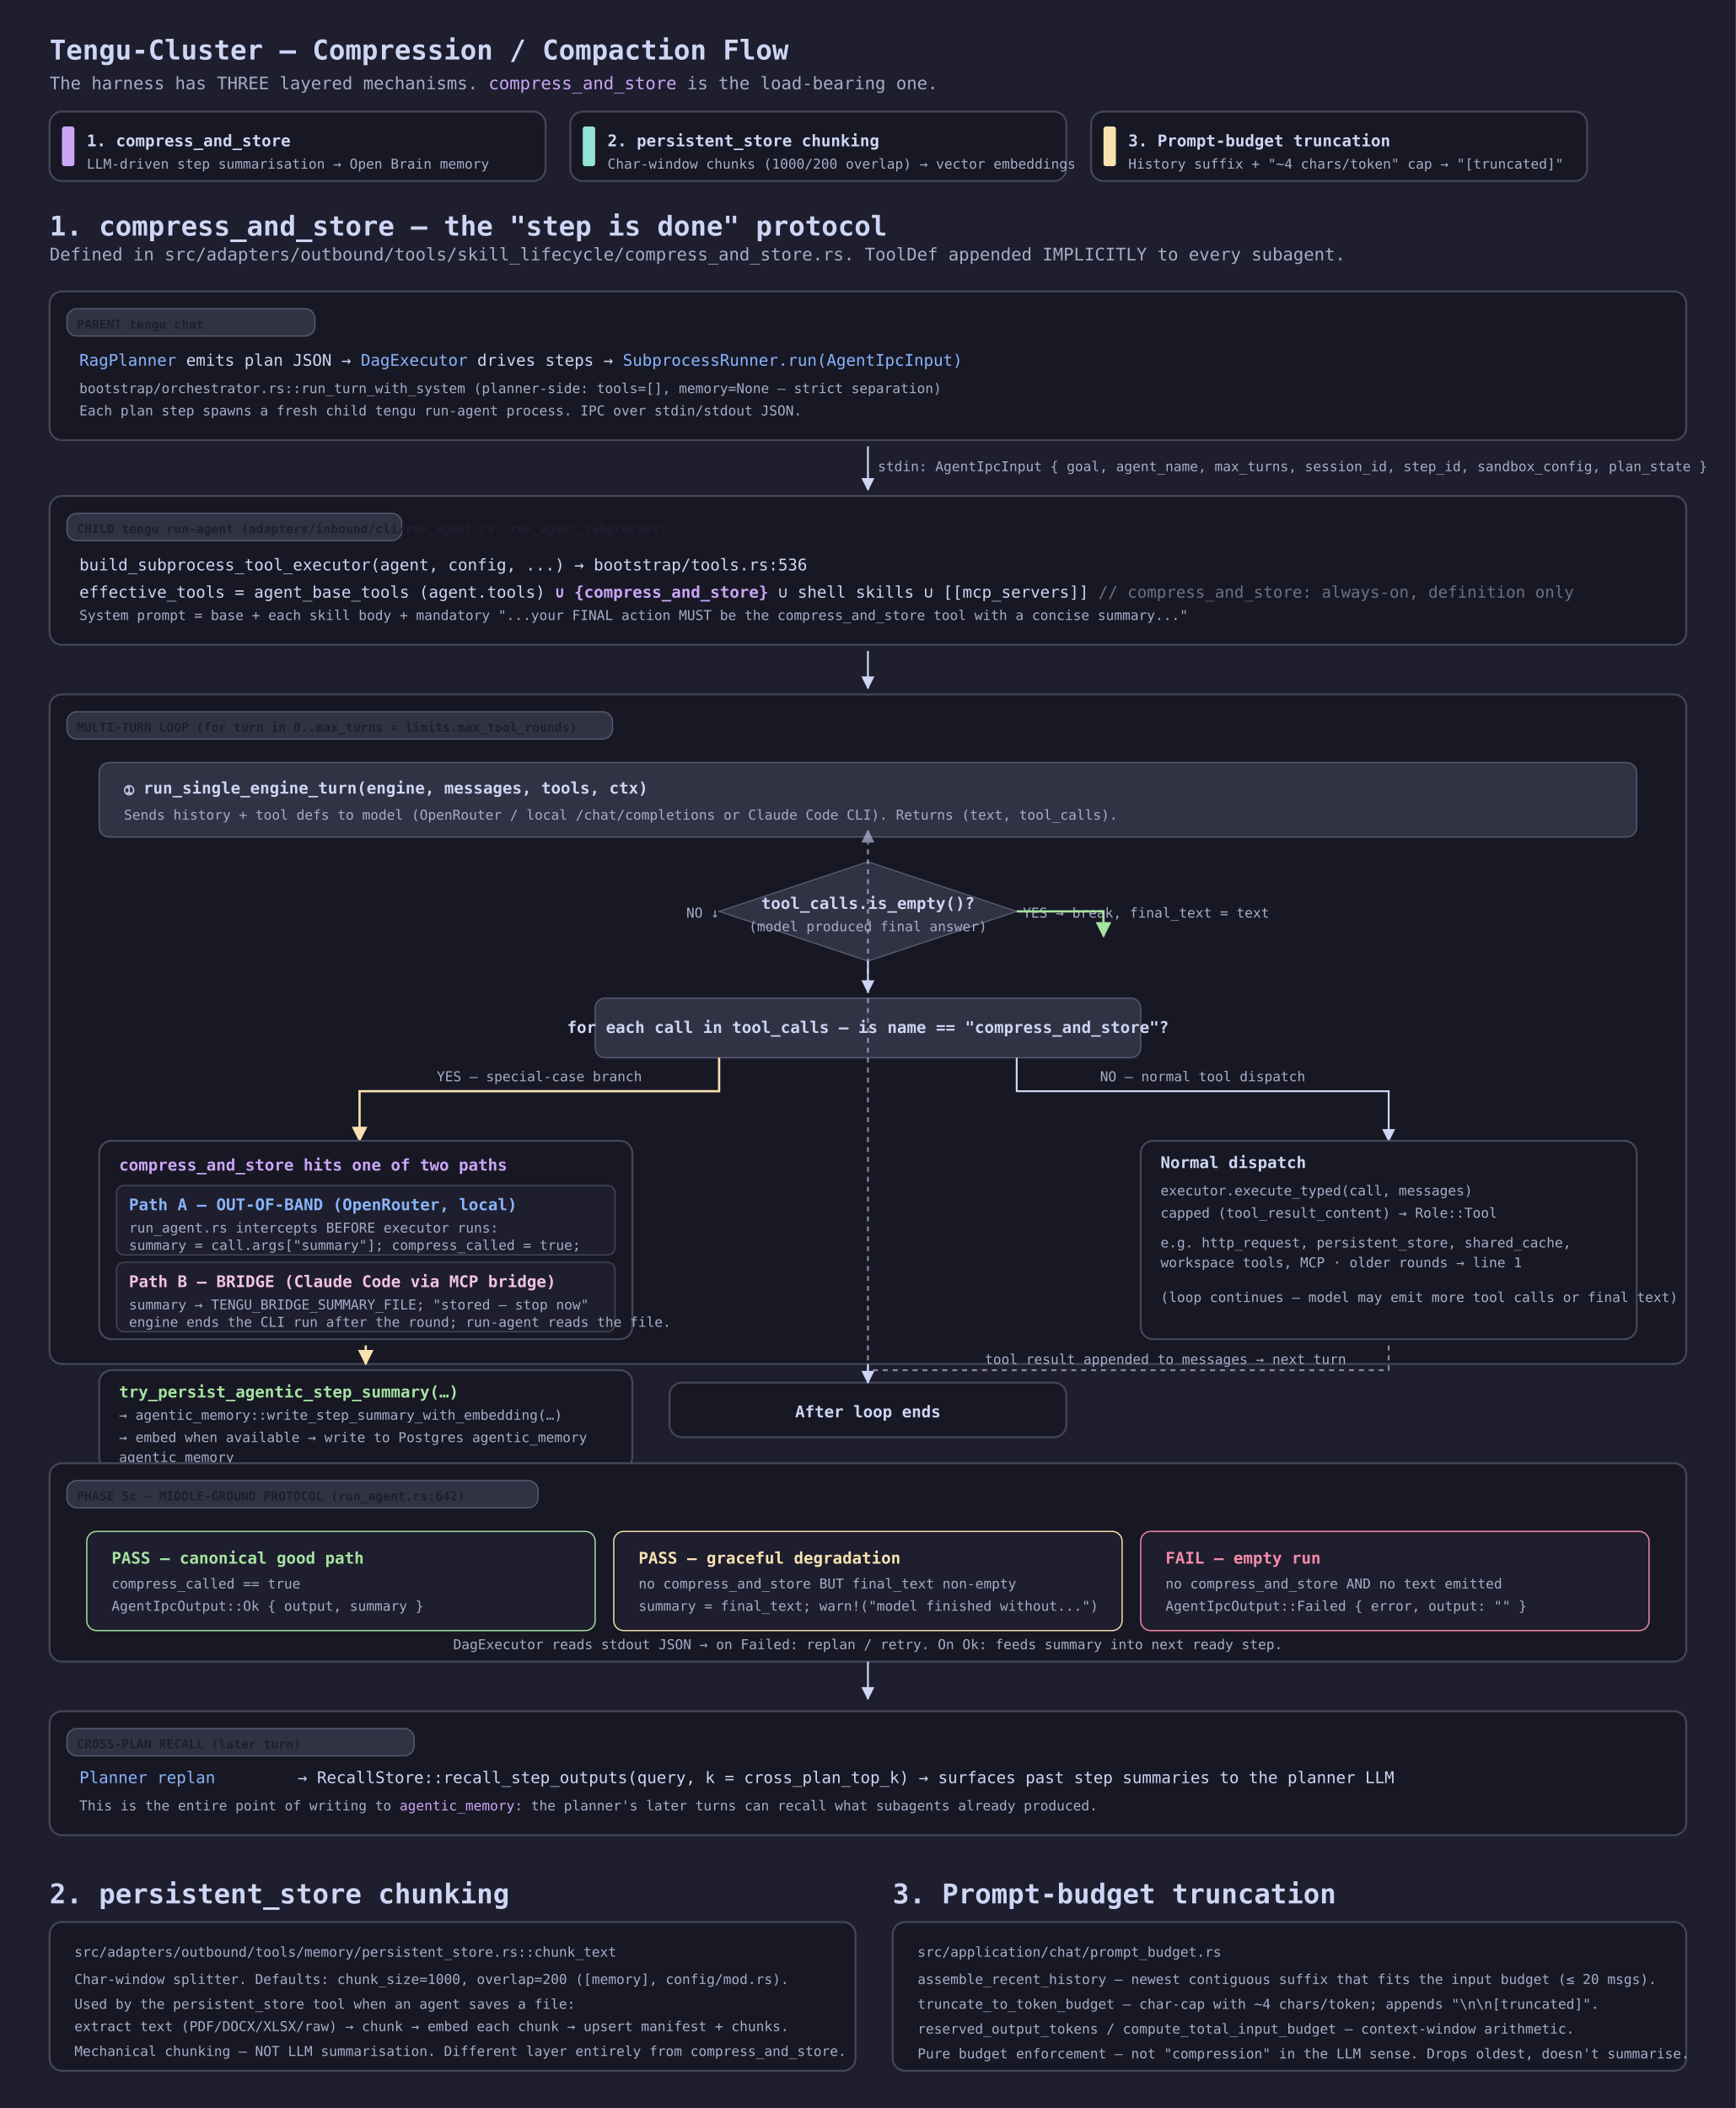
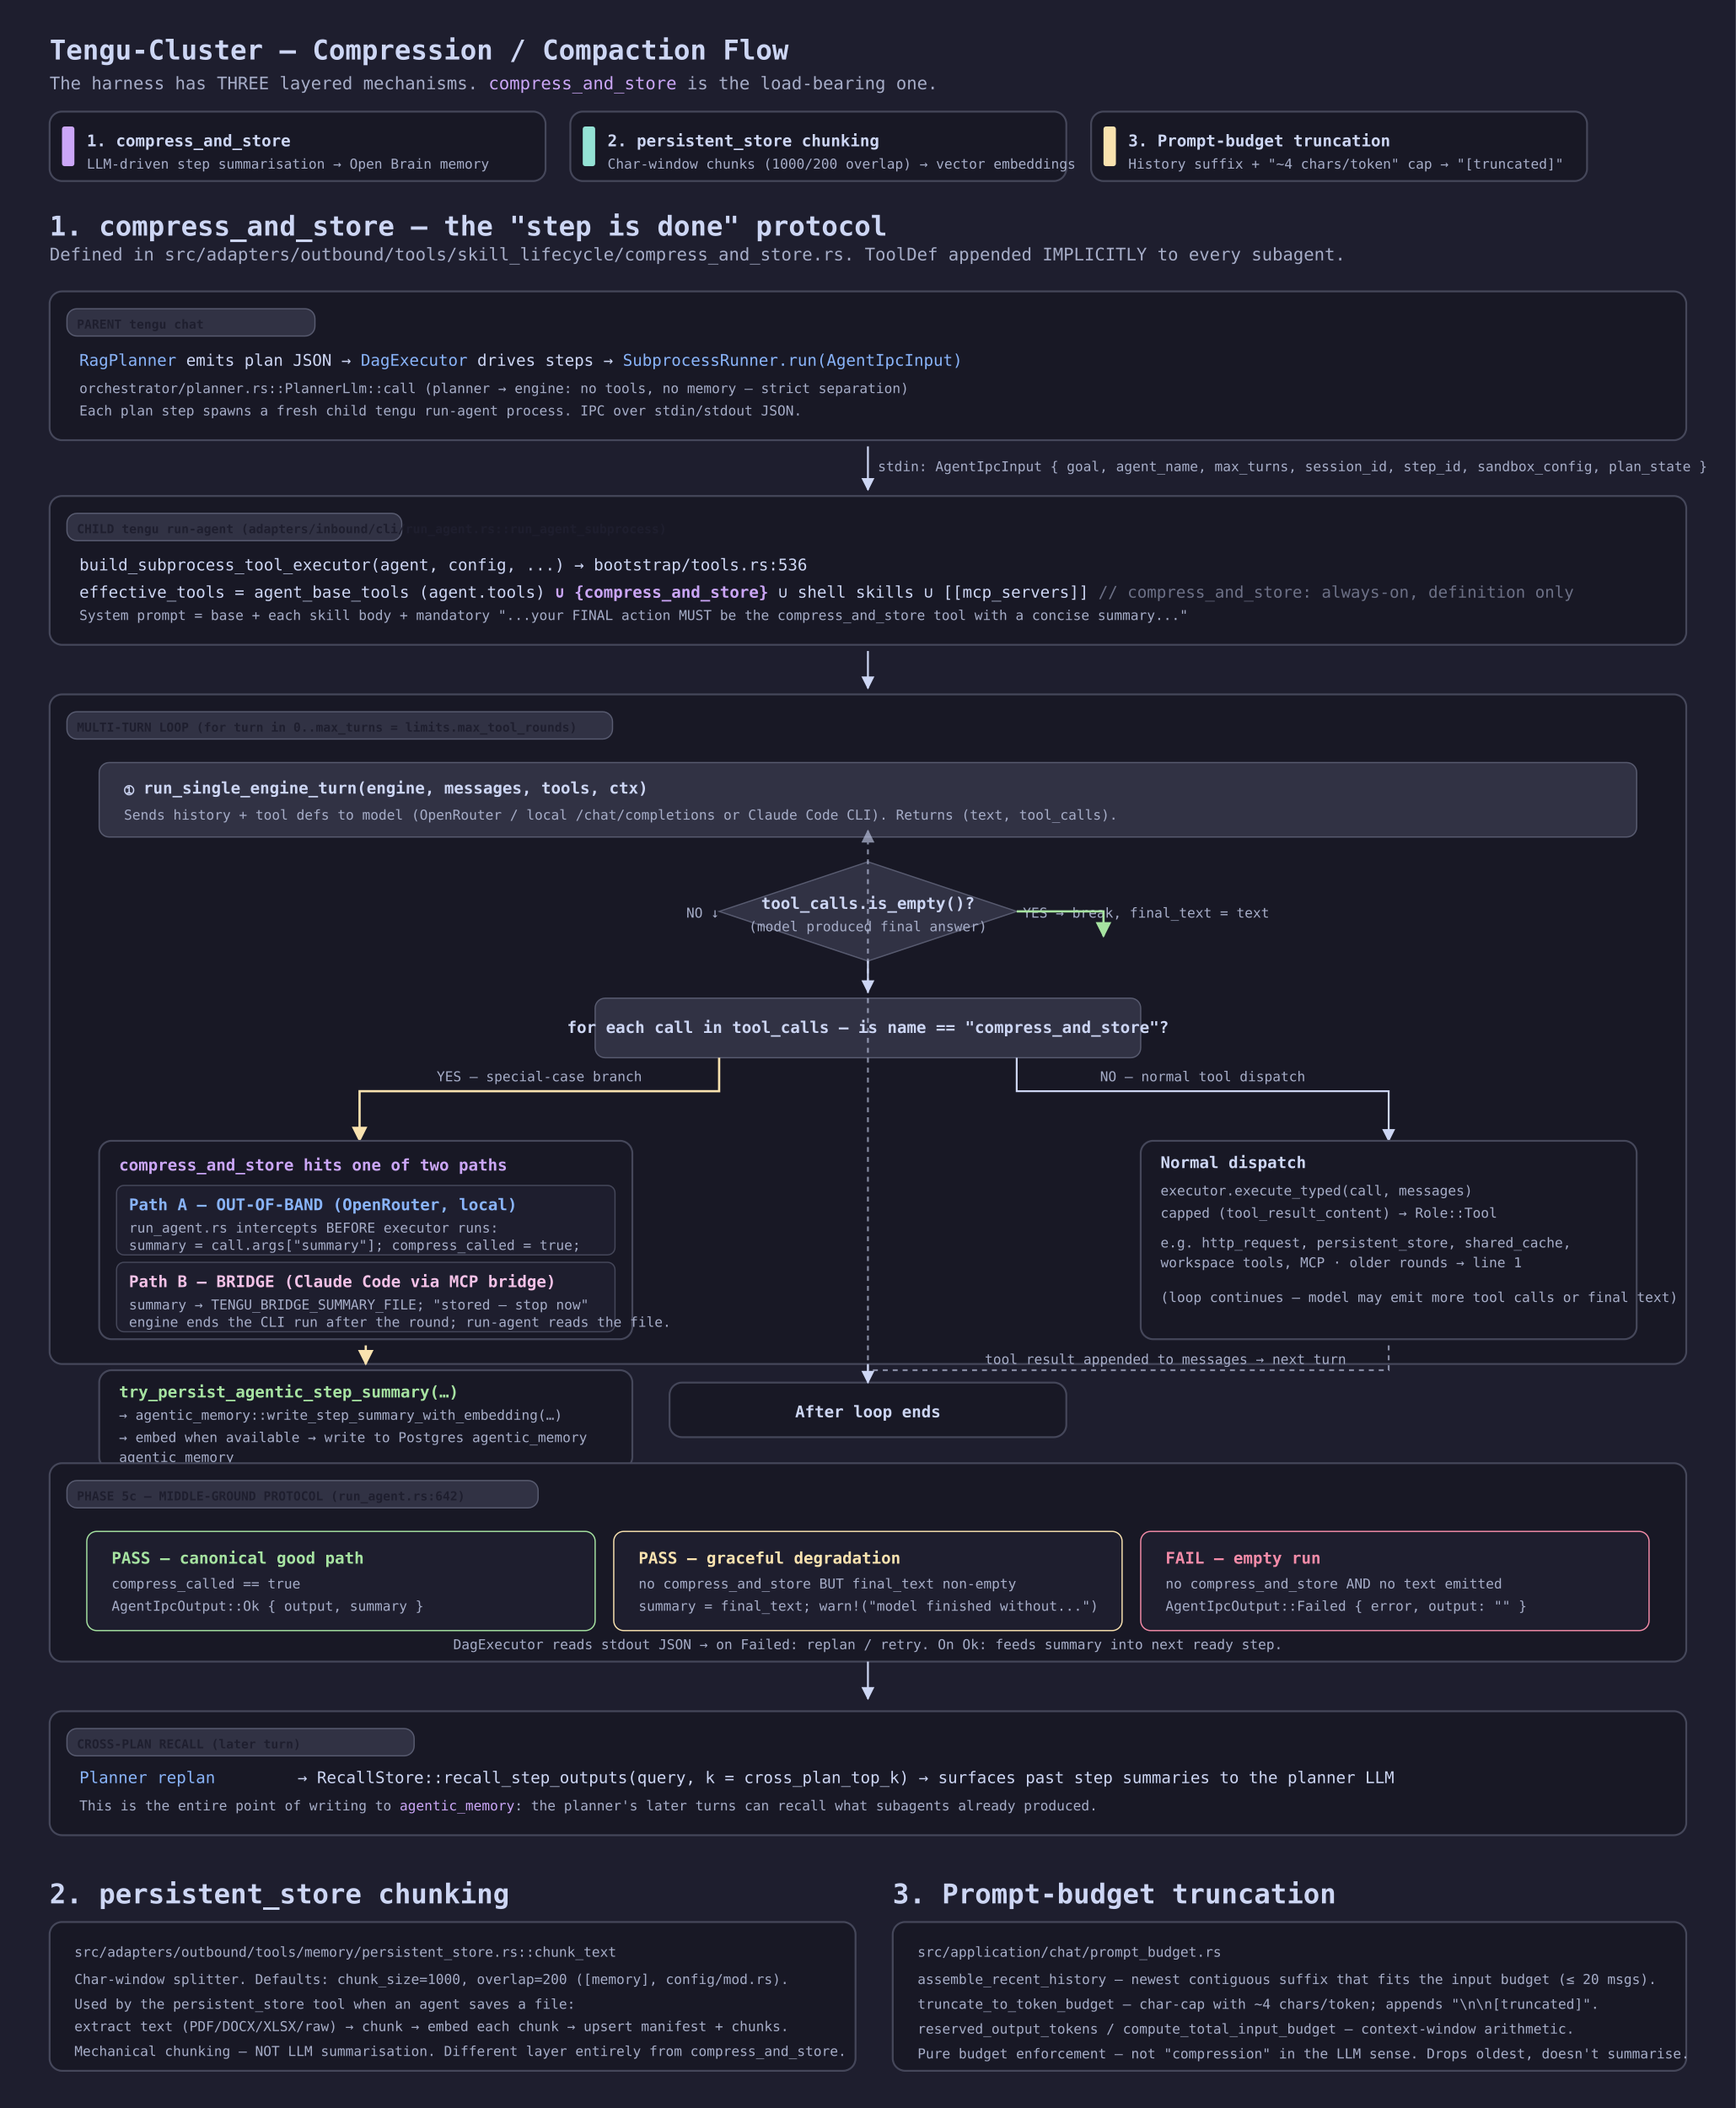
<svg xmlns="http://www.w3.org/2000/svg" viewBox="0 0 1400 1700" font-family="ui-monospace, SFMono-Regular, Menlo, monospace">
  <defs>
    <marker id="arr" viewBox="0 0 10 10" refX="9" refY="5" markerWidth="7" markerHeight="7" orient="auto-start-reverse">
      <path d="M0,0 L10,5 L0,10 z" fill="#cdd6f4" />
    </marker>
    <marker id="arrG" viewBox="0 0 10 10" refX="9" refY="5" markerWidth="7" markerHeight="7" orient="auto-start-reverse">
      <path d="M0,0 L10,5 L0,10 z" fill="#a6e3a1" />
    </marker>
    <marker id="arrR" viewBox="0 0 10 10" refX="9" refY="5" markerWidth="7" markerHeight="7" orient="auto-start-reverse">
      <path d="M0,0 L10,5 L0,10 z" fill="#f38ba8" />
    </marker>
    <marker id="arrY" viewBox="0 0 10 10" refX="9" refY="5" markerWidth="7" markerHeight="7" orient="auto-start-reverse">
      <path d="M0,0 L10,5 L0,10 z" fill="#f9e2af" />
    </marker>
    <style>
      .bg     { fill: #1e1e2e; }
      .panel  { fill: #181825; stroke: #45475a; stroke-width: 1.5; rx: 10; }
      .panelH { fill: #313244; stroke: #585b70; stroke-width: 1; rx: 8; }
      .accent { fill: #cba6f7; }
      .ok     { fill: #a6e3a1; }
      .warn   { fill: #f9e2af; }
      .err    { fill: #f38ba8; }
      .blue   { fill: #89b4fa; }
      .pink   { fill: #f5c2e7; }
      .teal   { fill: #94e2d5; }
      .muted  { fill: #6c7086; }
      text    { fill: #cdd6f4; font-size: 13px; }
      .title  { font-size: 22px; font-weight: 700; fill: #cdd6f4; }
      .sub    { font-size: 14px; fill: #a6adc8; }
      .small  { font-size: 11px; fill: #a6adc8; }
      .tag    { font-size: 10px; fill: #1e1e2e; font-weight: 700; }
      .mono   { font-family: ui-monospace, monospace; }
      .edge   { stroke: #cdd6f4; stroke-width: 1.5; fill: none; }
      .edgeG  { stroke: #a6e3a1; stroke-width: 1.8; fill: none; }
      .edgeR  { stroke: #f38ba8; stroke-width: 1.8; fill: none; }
      .edgeY  { stroke: #f9e2af; stroke-width: 1.8; fill: none; }
      .dash   { stroke-dasharray: 4 4; }
    </style>
  </defs>
  <rect class="bg" width="1400" height="1700" />
  <text x="40" y="48" class="title">Tengu-Cluster — Compression / Compaction Flow</text>
  <text x="40" y="72" class="sub">The harness has THREE layered mechanisms. <tspan class="accent">compress_and_store</tspan> is the load-bearing one.</text>
  <g transform="translate(40,90)">
    <rect class="panel" width="400" height="56" />
    <rect x="10" y="12" width="10" height="32" rx="2" class="accent" />
    <text x="30" y="28" font-weight="700">1. compress_and_store</text>
    <text x="30" y="46" class="small">LLM-driven step summarisation → Open Brain memory</text>
  </g>
  <g transform="translate(460,90)">
    <rect class="panel" width="400" height="56" />
    <rect x="10" y="12" width="10" height="32" rx="2" class="teal" />
    <text x="30" y="28" font-weight="700">2. persistent_store chunking</text>
    <text x="30" y="46" class="small">Char-window chunks (1000/200 overlap) → vector embeddings</text>
  </g>
  <g transform="translate(880,90)">
    <rect class="panel" width="400" height="56" />
    <rect x="10" y="12" width="10" height="32" rx="2" class="warn" />
    <text x="30" y="28" font-weight="700">3. Prompt-budget truncation</text>
    <text x="30" y="46" class="small">History suffix + "~4 chars/token" cap → "[truncated]"</text>
  </g>
  <text x="40" y="190" class="title accent">1. compress_and_store — the "step is done" protocol</text>
  <text x="40" y="210" class="sub">Defined in <tspan class="mono">src/adapters/outbound/tools/skill_lifecycle/compress_and_store.rs</tspan>. ToolDef appended IMPLICITLY to every subagent.</text>
  <g transform="translate(40,235)">
    <rect class="panel" width="1320" height="120" />
    <rect class="panelH" x="14" y="14" width="200" height="22" />
    <text x="22" y="30" class="tag">PARENT  tengu chat</text>
    <text x="24" y="60" font-size="13">
      <tspan class="mono blue">RagPlanner</tspan> emits plan JSON  →  <tspan class="mono blue">DagExecutor</tspan> drives steps  →  <tspan class="mono blue">SubprocessRunner.run(AgentIpcInput)</tspan>
    </text>
-     <text x="24" y="82" class="small mono">bootstrap/orchestrator.rs::run_turn_with_system  (planner-side: tools=[], memory=None — strict separation)</text>
+     <text x="24" y="82" class="small mono">orchestrator/planner.rs::PlannerLlm::call  (planner → engine: no tools, no memory — strict separation)</text>
    <text x="24" y="100" class="small">Each plan step spawns a fresh child <tspan class="mono">tengu run-agent</tspan> process. IPC over stdin/stdout JSON.</text>
  </g>
  <path class="edge" d="M 700 360 L 700 395" marker-end="url(#arr)" />
  <text x="708" y="380" class="small">stdin: AgentIpcInput { goal, agent_name, max_turns, session_id, step_id, sandbox_config, plan_state }</text>
  <g transform="translate(40,400)">
    <rect class="panel" width="1320" height="120" />
    <rect class="panelH" x="14" y="14" width="270" height="22" />
    <text x="22" y="30" class="tag">CHILD  tengu run-agent  (adapters/inbound/cli/run_agent.rs::run_agent_subprocess)</text>
    <text x="24" y="60" font-size="13" class="mono">build_subprocess_tool_executor(agent, config, ...)  →  bootstrap/tools.rs:536</text>
    <text x="24" y="82" font-size="13">effective_tools = agent_base_tools (agent.tools) <tspan font-weight="700" class="accent">∪ {compress_and_store}</tspan> ∪ shell skills ∪ [[mcp_servers]]   <tspan class="muted">// compress_and_store: always-on, definition only</tspan>
    </text>
    <text x="24" y="100" class="small">System prompt = base + each skill body + mandatory <tspan class="mono">"...your FINAL action MUST be the compress_and_store tool with a concise summary..."</tspan>
    </text>
  </g>
  <path class="edge" d="M 700 525 L 700 555" marker-end="url(#arr)" />
  <g transform="translate(40,560)">
    <rect class="panel" width="1320" height="540" />
    <rect class="panelH" x="14" y="14" width="440" height="22" />
    <text x="22" y="30" class="tag">MULTI-TURN LOOP   (for turn in 0..max_turns = limits.max_tool_rounds)</text>
    <g transform="translate(40,55)">
      <rect class="panelH" width="1240" height="60" rx="8" />
      <text x="20" y="25" font-weight="700">① run_single_engine_turn(engine, messages, tools, ctx)</text>
      <text x="20" y="46" class="small">Sends history + tool defs to model (OpenRouter / local <tspan class="mono">/chat/completions</tspan> or Claude Code CLI). Returns <tspan class="mono">(text, tool_calls)</tspan>.</text>
    </g>
    <g transform="translate(540,135)">
      <polygon points="120,0 240,40 120,80 0,40" fill="#313244" stroke="#585b70" />
      <text x="120" y="38" text-anchor="middle" font-weight="700">tool_calls.is_empty()?</text>
      <text x="120" y="56" text-anchor="middle" class="small">(model produced final answer)</text>
    </g>
    <text x="785" y="180" class="small ok">YES → break, final_text = text</text>
    <path class="edgeG" d="M 780 175 L 850 175 L 850 195" marker-end="url(#arrG)" />
    <text x="540" y="180" text-anchor="end" class="small">NO ↓</text>
    <path class="edge" d="M 660 215 L 660 240" marker-end="url(#arr)" />
    <g transform="translate(440,245)">
      <rect width="440" height="48" rx="8" fill="#313244" stroke="#585b70" />
      <text x="220" y="28" text-anchor="middle" font-weight="700">for each call in tool_calls — is name == "compress_and_store"?</text>
    </g>
    <path class="edgeY" d="M 540 293 L 540 320 L 250 320 L 250 360" marker-end="url(#arrY)" />
    <text x="395" y="312" text-anchor="middle" class="warn small">YES — special-case branch</text>
    <path class="edge" d="M 780 293 L 780 320 L 1080 320 L 1080 360" marker-end="url(#arr)" />
    <text x="930" y="312" text-anchor="middle" class="small">NO — normal tool dispatch</text>
    <g transform="translate(40,360)">
      <rect class="panel" width="430" height="160" fill="#181825" stroke="#cba6f7" />
      <text x="16" y="24" font-weight="700" class="accent">compress_and_store hits one of two paths</text>
      <rect x="14" y="36" width="402" height="56" rx="6" fill="#1e1e2e" stroke="#45475a" />
      <text x="24" y="56" font-weight="700" class="blue">Path A — OUT-OF-BAND  (OpenRouter, local)</text>
      <text x="24" y="74" class="small">run_agent.rs intercepts BEFORE executor runs:</text>
      <text x="24" y="88" class="small mono">summary = call.args["summary"]; compress_called = true;</text>
      <rect x="14" y="98" width="402" height="56" rx="6" fill="#1e1e2e" stroke="#45475a" />
      <text x="24" y="118" font-weight="700" class="pink">Path B — BRIDGE  (Claude Code via MCP bridge)</text>
      <text x="24" y="136" class="small mono">summary → TENGU_BRIDGE_SUMMARY_FILE; "stored — stop now"</text>
      <text x="24" y="150" class="small">engine ends the CLI run after the round; run-agent reads the file.</text>
    </g>
    <path class="edgeY" d="M 255 525 L 255 540" marker-end="url(#arrY)" />
    <g transform="translate(40,545)">
      <rect class="panel" width="430" height="80" fill="#181825" stroke="#a6e3a1" />
      <text x="16" y="22" font-weight="700" class="ok">try_persist_agentic_step_summary(…)</text>
      <text x="16" y="40" class="small mono">→ agentic_memory::write_step_summary_with_embedding(…)</text>
      <text x="16" y="58" class="small">→ embed when available → write to Postgres agentic_memory</text>
      <text x="16" y="74" class="small mono accent">agentic_memory</text>
    </g>
    <g transform="translate(880,360)">
      <rect class="panel" width="400" height="160" />
      <text x="16" y="22" font-weight="700">Normal dispatch</text>
      <text x="16" y="44" class="small mono">executor.execute_typed(call, messages)</text>
      <text x="16" y="62" class="small">capped (<tspan class="mono">tool_result_content</tspan>) → Role::Tool</text>
      <text x="16" y="86" class="small">e.g. http_request, persistent_store, shared_cache,</text>
      <text x="16" y="102" class="small">workspace tools, MCP · older rounds → line 1</text>
      <text x="16" y="130" class="small muted">(loop continues — model may emit more tool calls or final text)</text>
    </g>
    <path class="edge dash" d="M 1080 525 L 1080 545 L 660 545 L 660 110" marker-end="url(#arr)" opacity="0.6" />
    <text x="900" y="540" text-anchor="middle" class="small muted">tool result appended to messages → next turn</text>
  </g>
  <g transform="translate(540,1115)">
    <rect class="panel" width="320" height="44" />
    <text x="160" y="28" text-anchor="middle" font-weight="700">After loop ends</text>
  </g>
  <path class="edge" d="M 700 1100 L 700 1115" marker-end="url(#arr)" />
  <g transform="translate(40,1180)">
    <rect class="panel" width="1320" height="160" />
    <rect class="panelH" x="14" y="14" width="380" height="22" />
    <text x="22" y="30" class="tag">PHASE 5c — MIDDLE-GROUND PROTOCOL  (run_agent.rs:642)</text>
    <g transform="translate(30,55)">
      <rect width="410" height="80" rx="8" fill="#1e1e2e" stroke="#a6e3a1" />
      <text x="20" y="26" font-weight="700" class="ok">PASS — canonical good path</text>
      <text x="20" y="46" class="small">compress_called == true</text>
      <text x="20" y="64" class="small mono">AgentIpcOutput::Ok { output, summary }</text>
    </g>
    <g transform="translate(455,55)">
      <rect width="410" height="80" rx="8" fill="#1e1e2e" stroke="#f9e2af" />
      <text x="20" y="26" font-weight="700" class="warn">PASS — graceful degradation</text>
      <text x="20" y="46" class="small">no compress_and_store BUT final_text non-empty</text>
      <text x="20" y="64" class="small mono">summary = final_text;  warn!("model finished without...")</text>
    </g>
    <g transform="translate(880,55)">
      <rect width="410" height="80" rx="8" fill="#1e1e2e" stroke="#f38ba8" />
      <text x="20" y="26" font-weight="700" class="err">FAIL — empty run</text>
      <text x="20" y="46" class="small">no compress_and_store AND no text emitted</text>
      <text x="20" y="64" class="small mono">AgentIpcOutput::Failed { error, output: "" }</text>
    </g>
    <text x="660" y="150" text-anchor="middle" class="small muted">DagExecutor reads stdout JSON → on Failed: replan / retry. On Ok: feeds summary into next ready step.</text>
  </g>
  <path class="edge" d="M 700 1340 L 700 1370" marker-end="url(#arr)" />
  <g transform="translate(40,1380)">
    <rect class="panel" width="1320" height="100" />
    <rect class="panelH" x="14" y="14" width="280" height="22" />
    <text x="22" y="30" class="tag">CROSS-PLAN RECALL  (later turn)</text>
    <text x="24" y="58" class="mono blue">Planner replan</text>
    <text x="200" y="58"> →  <tspan class="mono">RecallStore::recall_step_outputs(query, k = cross_plan_top_k)</tspan>  →  surfaces past step summaries to the planner LLM</text>
    <text x="24" y="80" class="small">This is the entire point of writing to <tspan class="mono accent">agentic_memory</tspan>: the planner's later turns can recall what subagents already produced.</text>
  </g>
  <text x="40" y="1535" class="title teal">2. persistent_store chunking</text>
  <g transform="translate(40,1550)">
    <rect class="panel" width="650" height="120" />
    <text x="20" y="28" class="small mono">src/adapters/outbound/tools/memory/persistent_store.rs::chunk_text</text>
    <text x="20" y="50" class="small">Char-window splitter. Defaults: <tspan class="mono">chunk_size=1000, overlap=200</tspan> ([memory], config/mod.rs).</text>
    <text x="20" y="70" class="small">Used by the <tspan class="mono">persistent_store</tspan> tool when an agent saves a file:</text>
    <text x="20" y="88" class="small">extract text (PDF/DOCX/XLSX/raw) → chunk → embed each chunk → upsert manifest + chunks.</text>
    <text x="20" y="108" class="small muted">Mechanical chunking — NOT LLM summarisation. Different layer entirely from compress_and_store.</text>
  </g>
  <text x="720" y="1535" class="title warn">3. Prompt-budget truncation</text>
  <g transform="translate(720,1550)">
    <rect class="panel" width="640" height="120" />
    <text x="20" y="28" class="small mono">src/application/chat/prompt_budget.rs</text>
    <text x="20" y="50" class="small">
      <tspan class="mono">assemble_recent_history</tspan> — newest contiguous suffix that fits the input budget (≤ 20 msgs).</text>
    <text x="20" y="70" class="small">
      <tspan class="mono">truncate_to_token_budget</tspan> — char-cap with ~4 chars/token; appends <tspan class="mono">"\n\n[truncated]"</tspan>.</text>
    <text x="20" y="90" class="small">
      <tspan class="mono">reserved_output_tokens / compute_total_input_budget</tspan> — context-window arithmetic.</text>
    <text x="20" y="110" class="small muted">Pure budget enforcement — not "compression" in the LLM sense. Drops oldest, doesn't summarise.</text>
  </g>
</svg>
